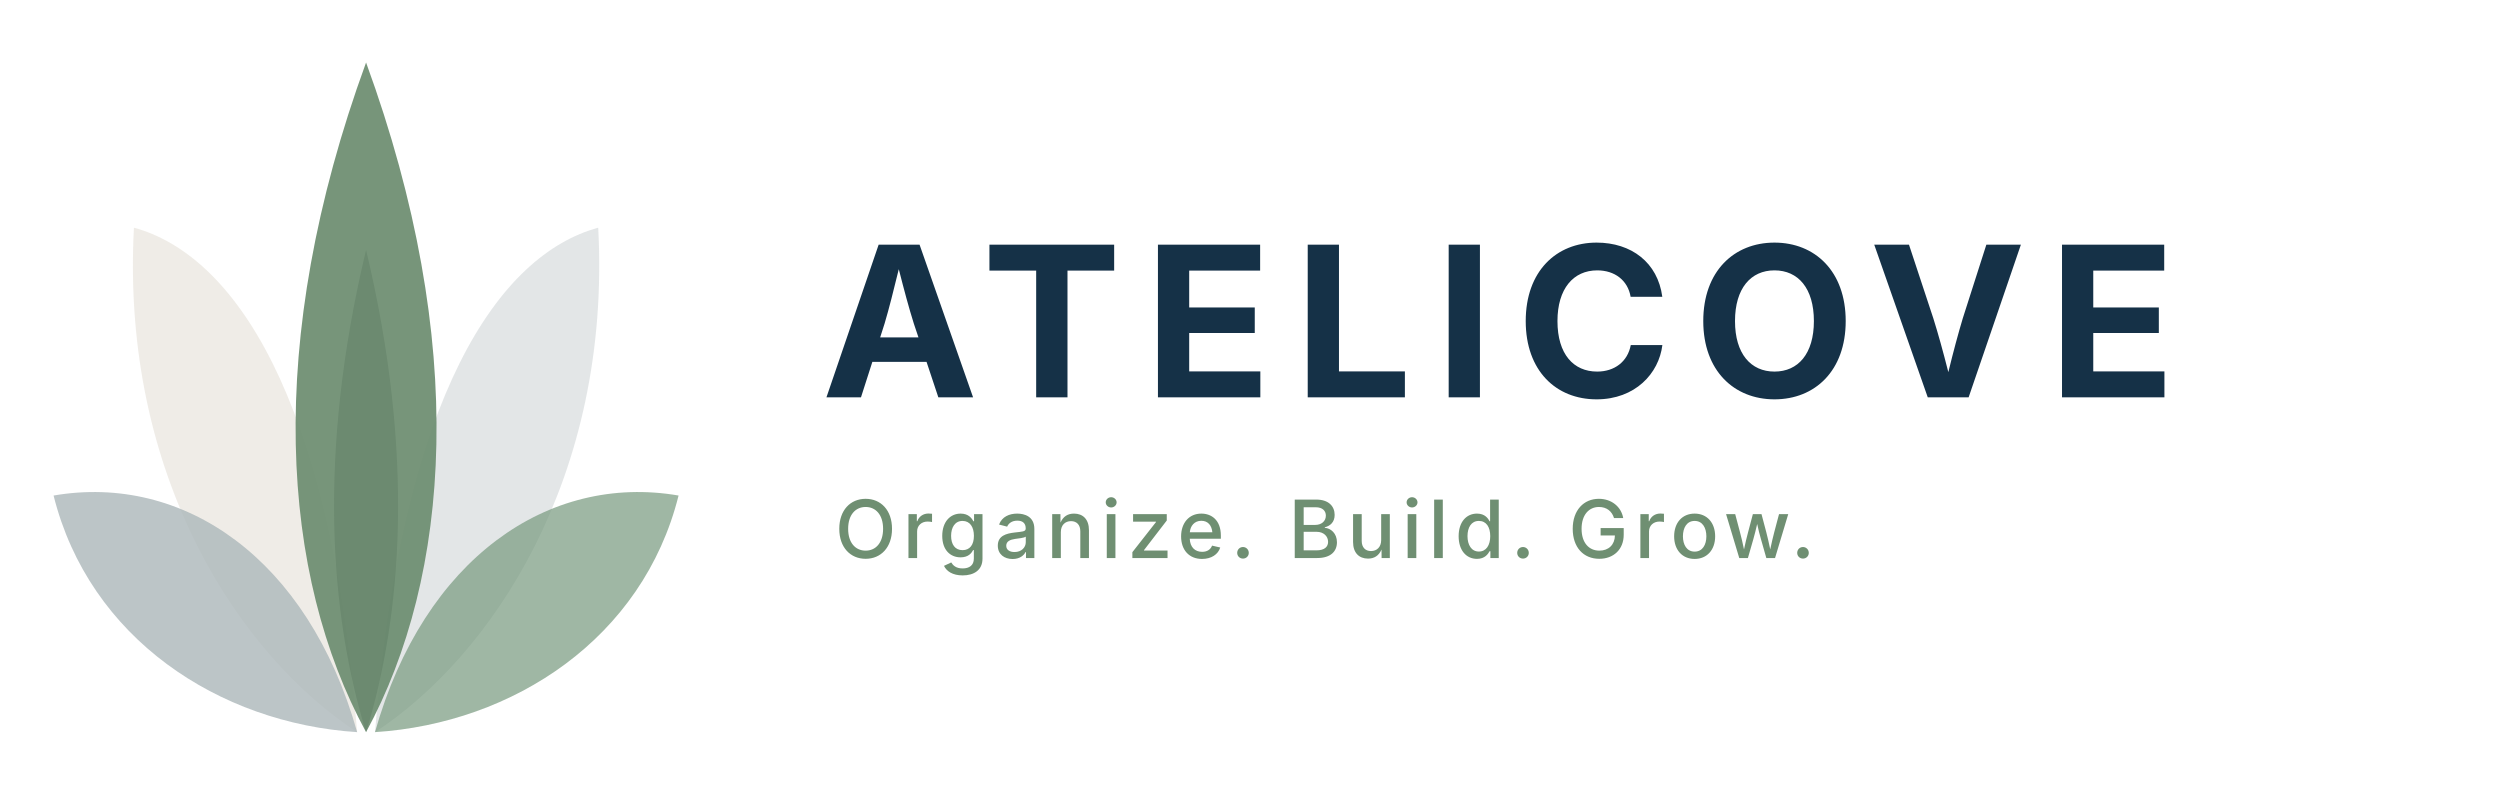
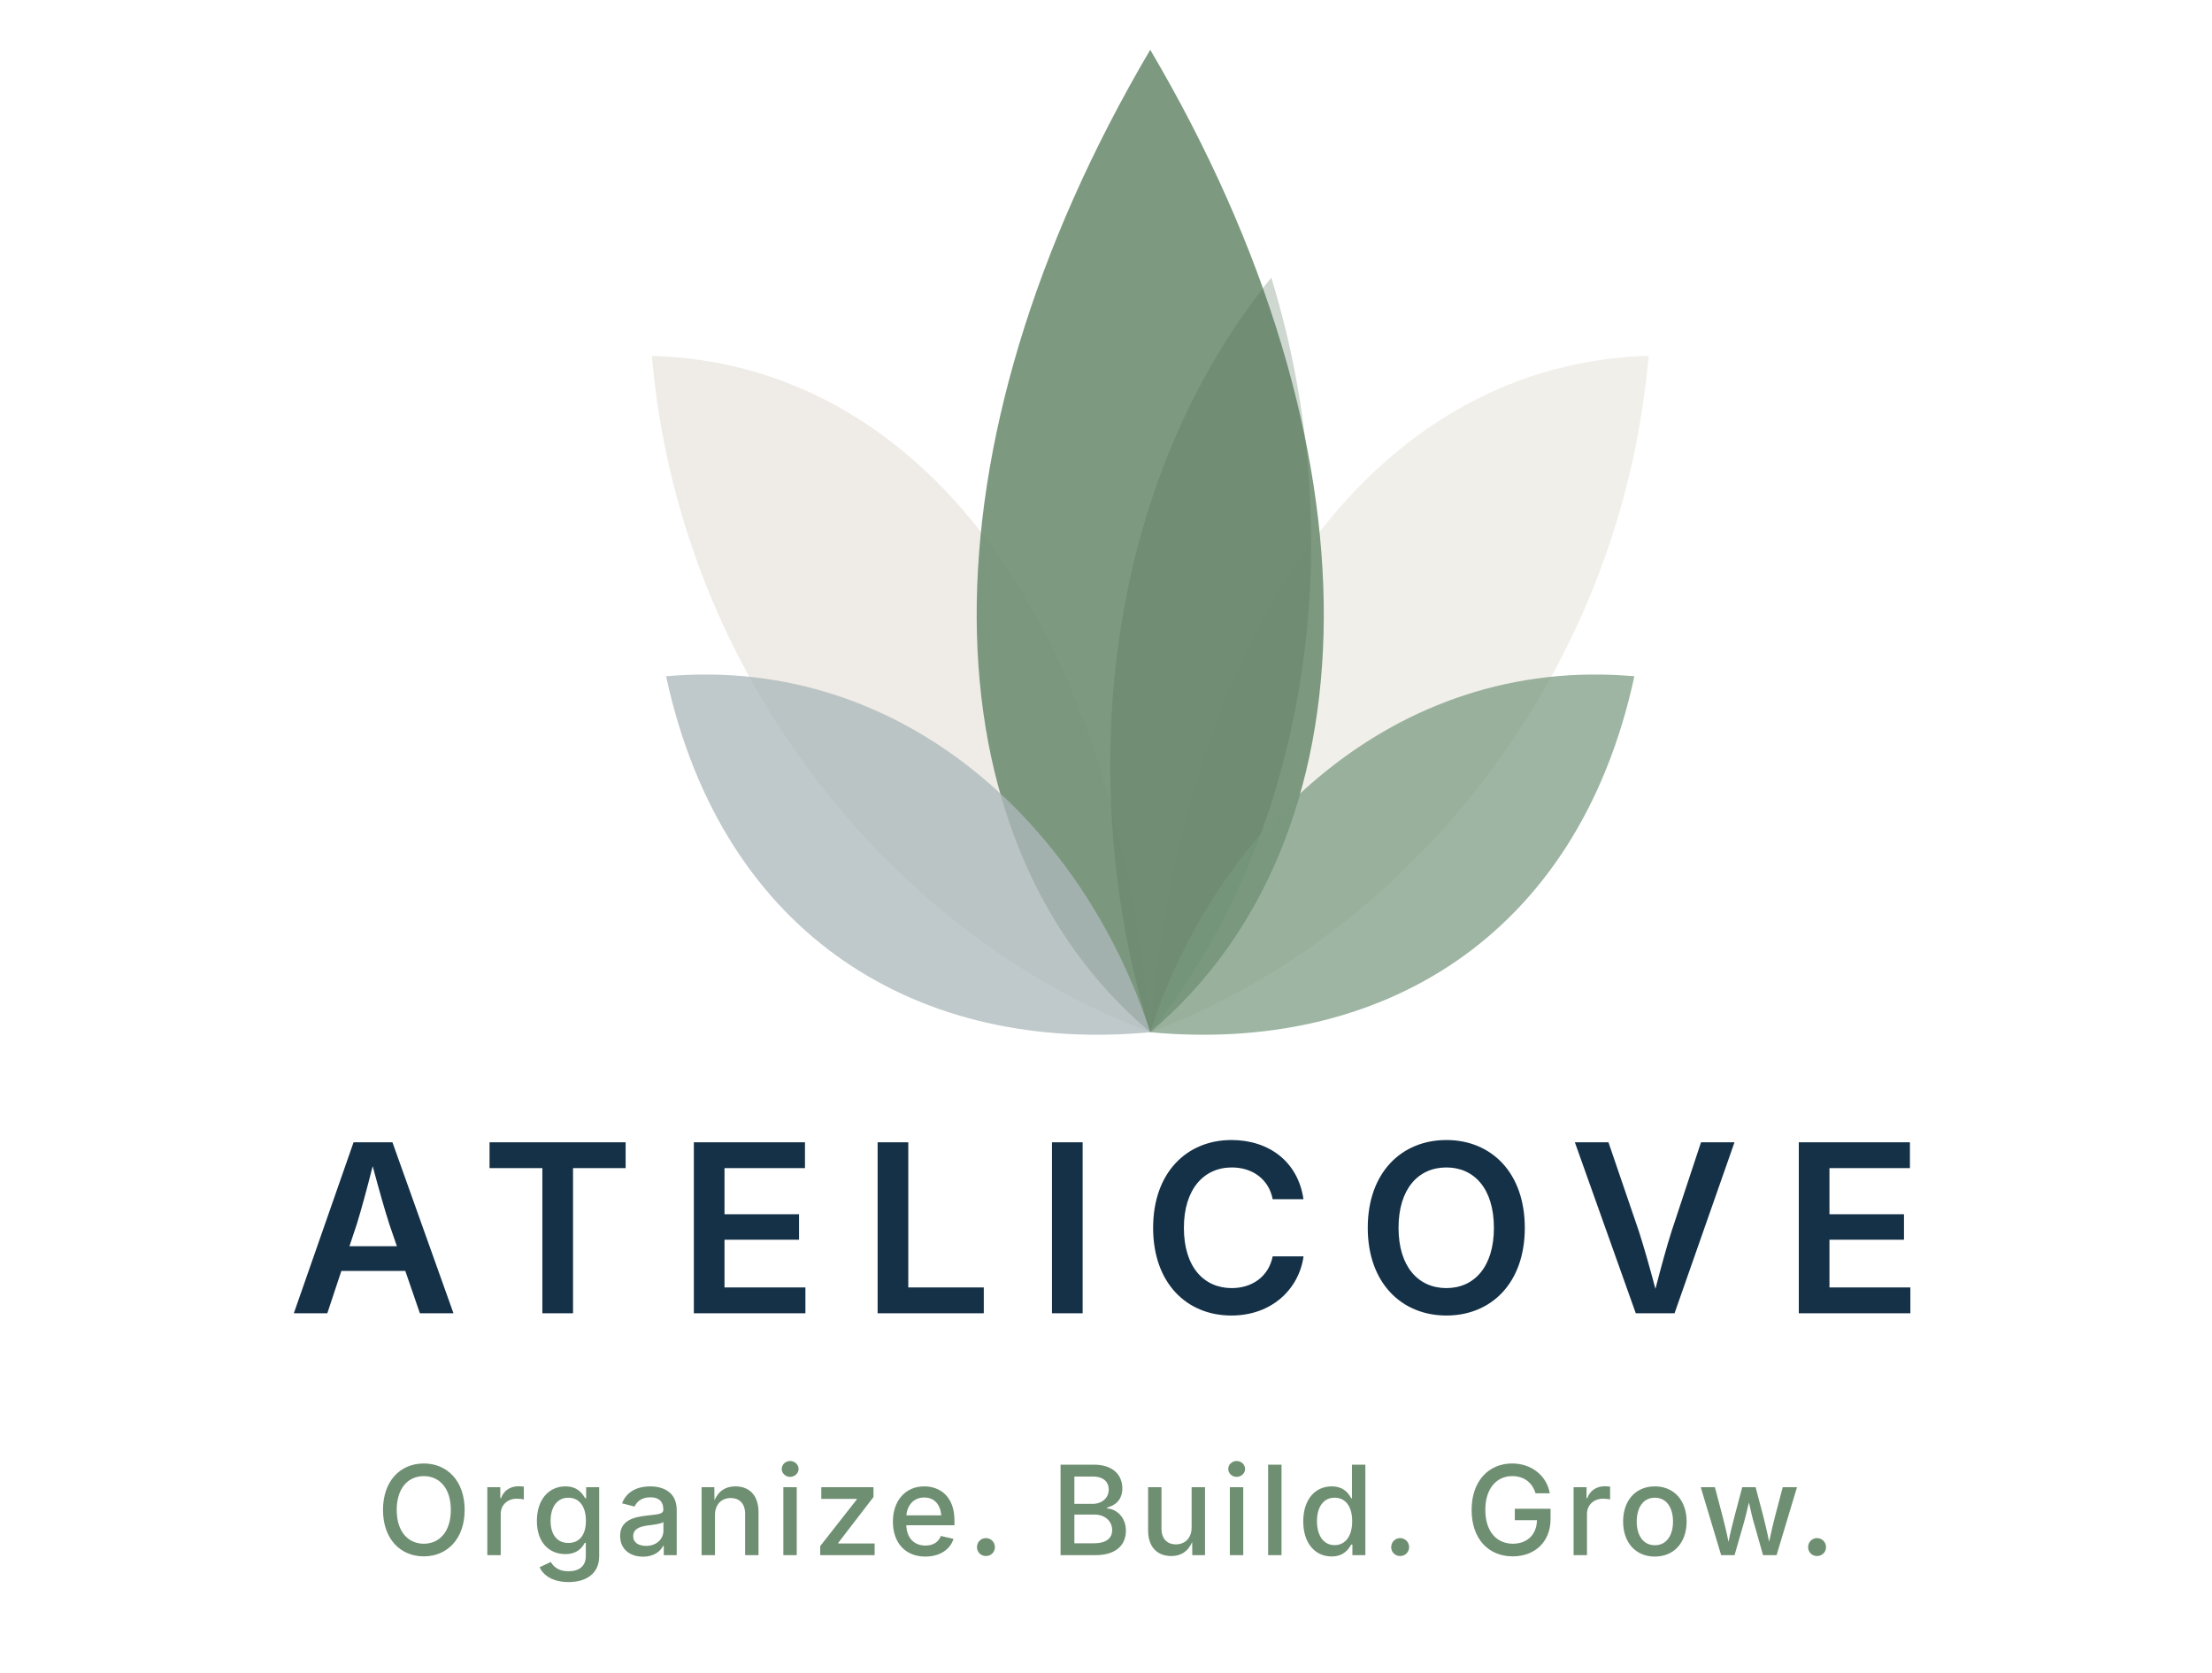
- <svg xmlns="http://www.w3.org/2000/svg" viewBox="0 0 560 180" role="img">
-   <g transform="translate(2)">
-     <path d="M78 164C52 147 25 107 28 51C50 57 72 88 78 164Z" fill="#EDEAE4" fill-opacity=".88" />
-     <path d="M82 164C108 147 135 107 132 51C110 57 88 88 82 164Z" fill="#ADB8BB" fill-opacity=".34" />
-     <path d="M78 164C47 162 18 143 10 111C39 106 67 125 78 164Z" fill="#ADB8BB" fill-opacity=".82" />
-     <path d="M82 164C113 162 142 143 150 111C121 106 93 125 82 164Z" fill="#77997E" fill-opacity=".70" />
-     <path d="M80 164C61 129 57 77 80 14C103 77 99 129 80 164Z" fill="#6F8F72" fill-opacity=".94" />
-     <path d="M80 164C72 138 69 102 80 56C91 102 88 138 80 164Z" fill="#526F59" fill-opacity=".30" />
+ <svg xmlns="http://www.w3.org/2000/svg" viewBox="0 0 320 242" role="img">
+   <g transform="translate(84 -13.4) scale(1.03)">
+     <path d="M80 158C45 145 14 109 10 63C47 64 75 99 80 158Z" fill="#EDEAE4" fill-opacity=".88" />
+     <path d="M80 158C115 145 146 109 150 63C113 64 85 99 80 158Z" fill="#EDEAE4" fill-opacity=".76" />
+     <path d="M80 158C48 131 47 76 80 20C113 76 112 131 80 158Z" fill="#6F8F72" fill-opacity=".90" />
+     <path d="M80 158C70 126 72 83 97 52C109 91 101 132 80 158Z" fill="#526F59" fill-opacity=".28" />
+     <path d="M80 158C48 161 20 145 12 108C46 105 71 130 80 158Z" fill="#ADB8BB" fill-opacity=".78" />
+     <path d="M80 158C112 161 140 145 148 108C114 105 89 130 80 158Z" fill="#77997E" fill-opacity=".72" />
  </g>
-   <text x="184" y="89" fill="#153147" font-family="'Plus Jakarta Sans', Inter, 'Segoe UI', Arial, sans-serif" font-size="47" font-weight="700" letter-spacing="5">ATELICOVE</text>
-   <text x="187" y="125" fill="#6F8F72" font-family="'Plus Jakarta Sans', Inter, 'Segoe UI', Arial, sans-serif" font-size="18" font-weight="500" letter-spacing="1.4">Organize. Build. Grow.</text>
+   <text x="160" y="190" text-anchor="middle" fill="#153147" font-family="'Plus Jakarta Sans', Inter, 'Segoe UI', Arial, sans-serif" font-size="34" font-weight="600" letter-spacing="6">ATELICOVE</text>
+   <text x="160" y="225" text-anchor="middle" fill="#6F8F72" font-family="'Plus Jakarta Sans', Inter, 'Segoe UI', Arial, sans-serif" font-size="18" font-weight="500" letter-spacing="1">Organize. Build. Grow.</text>
</svg>
